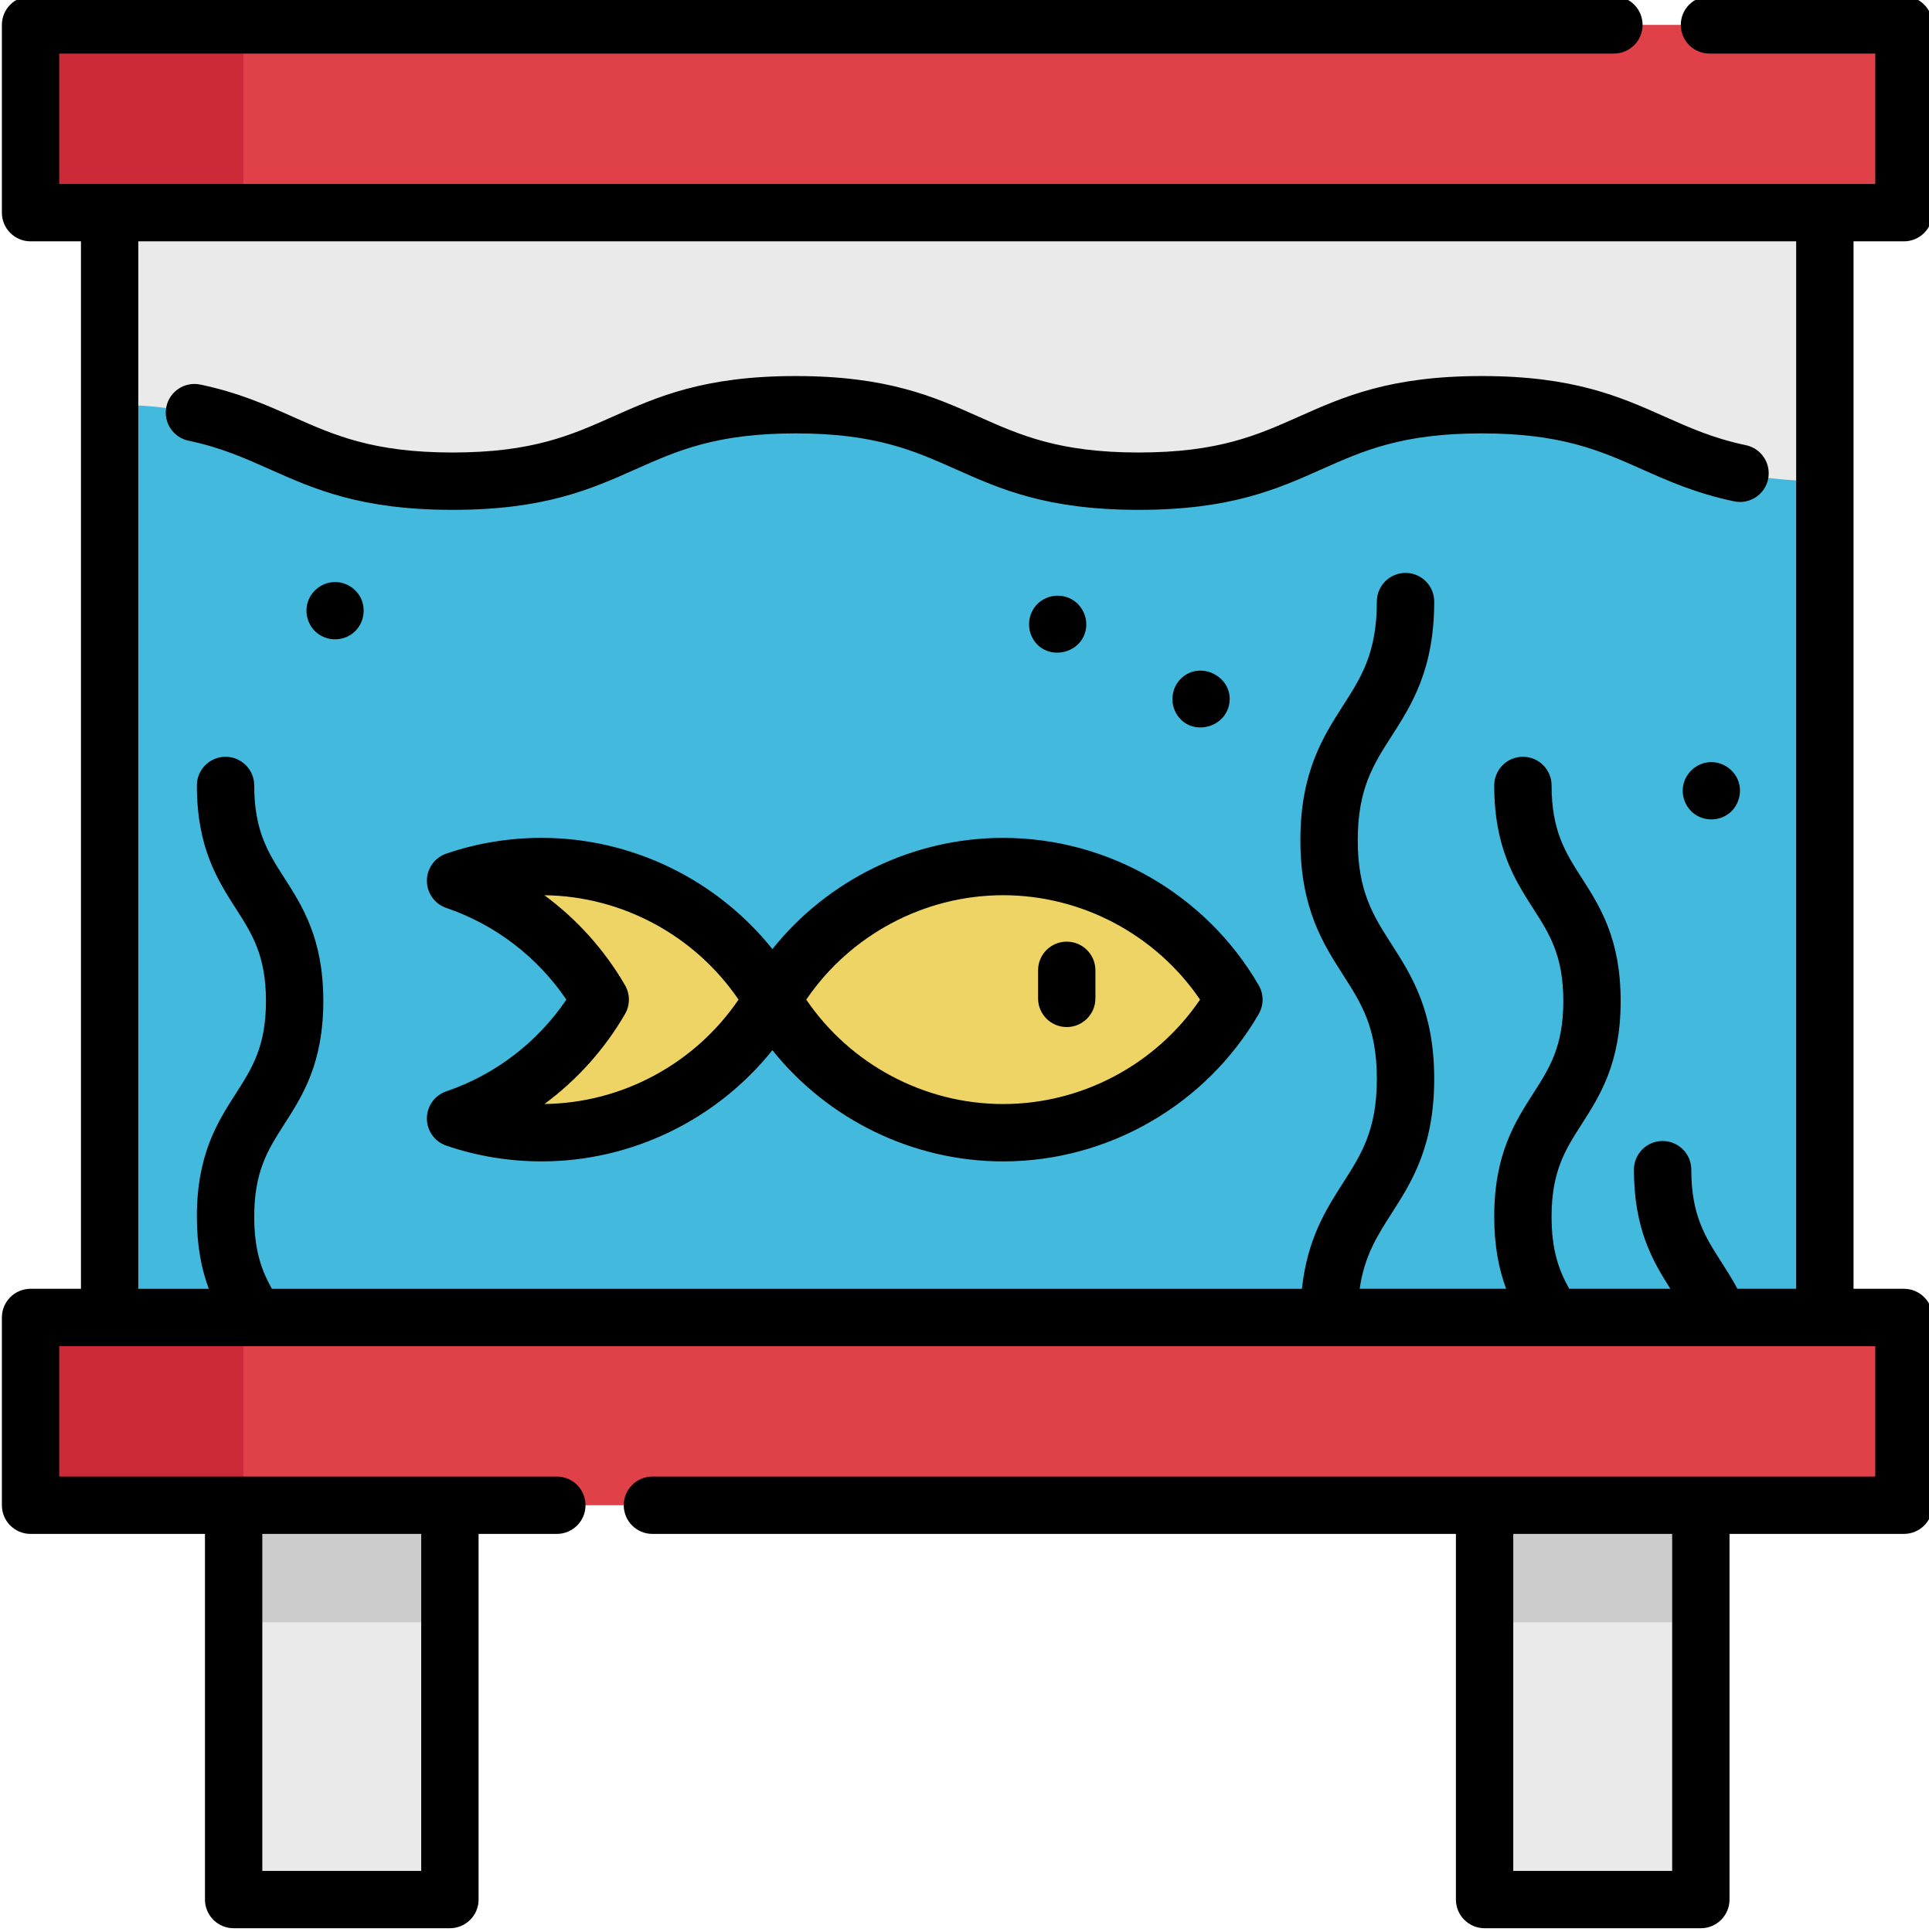
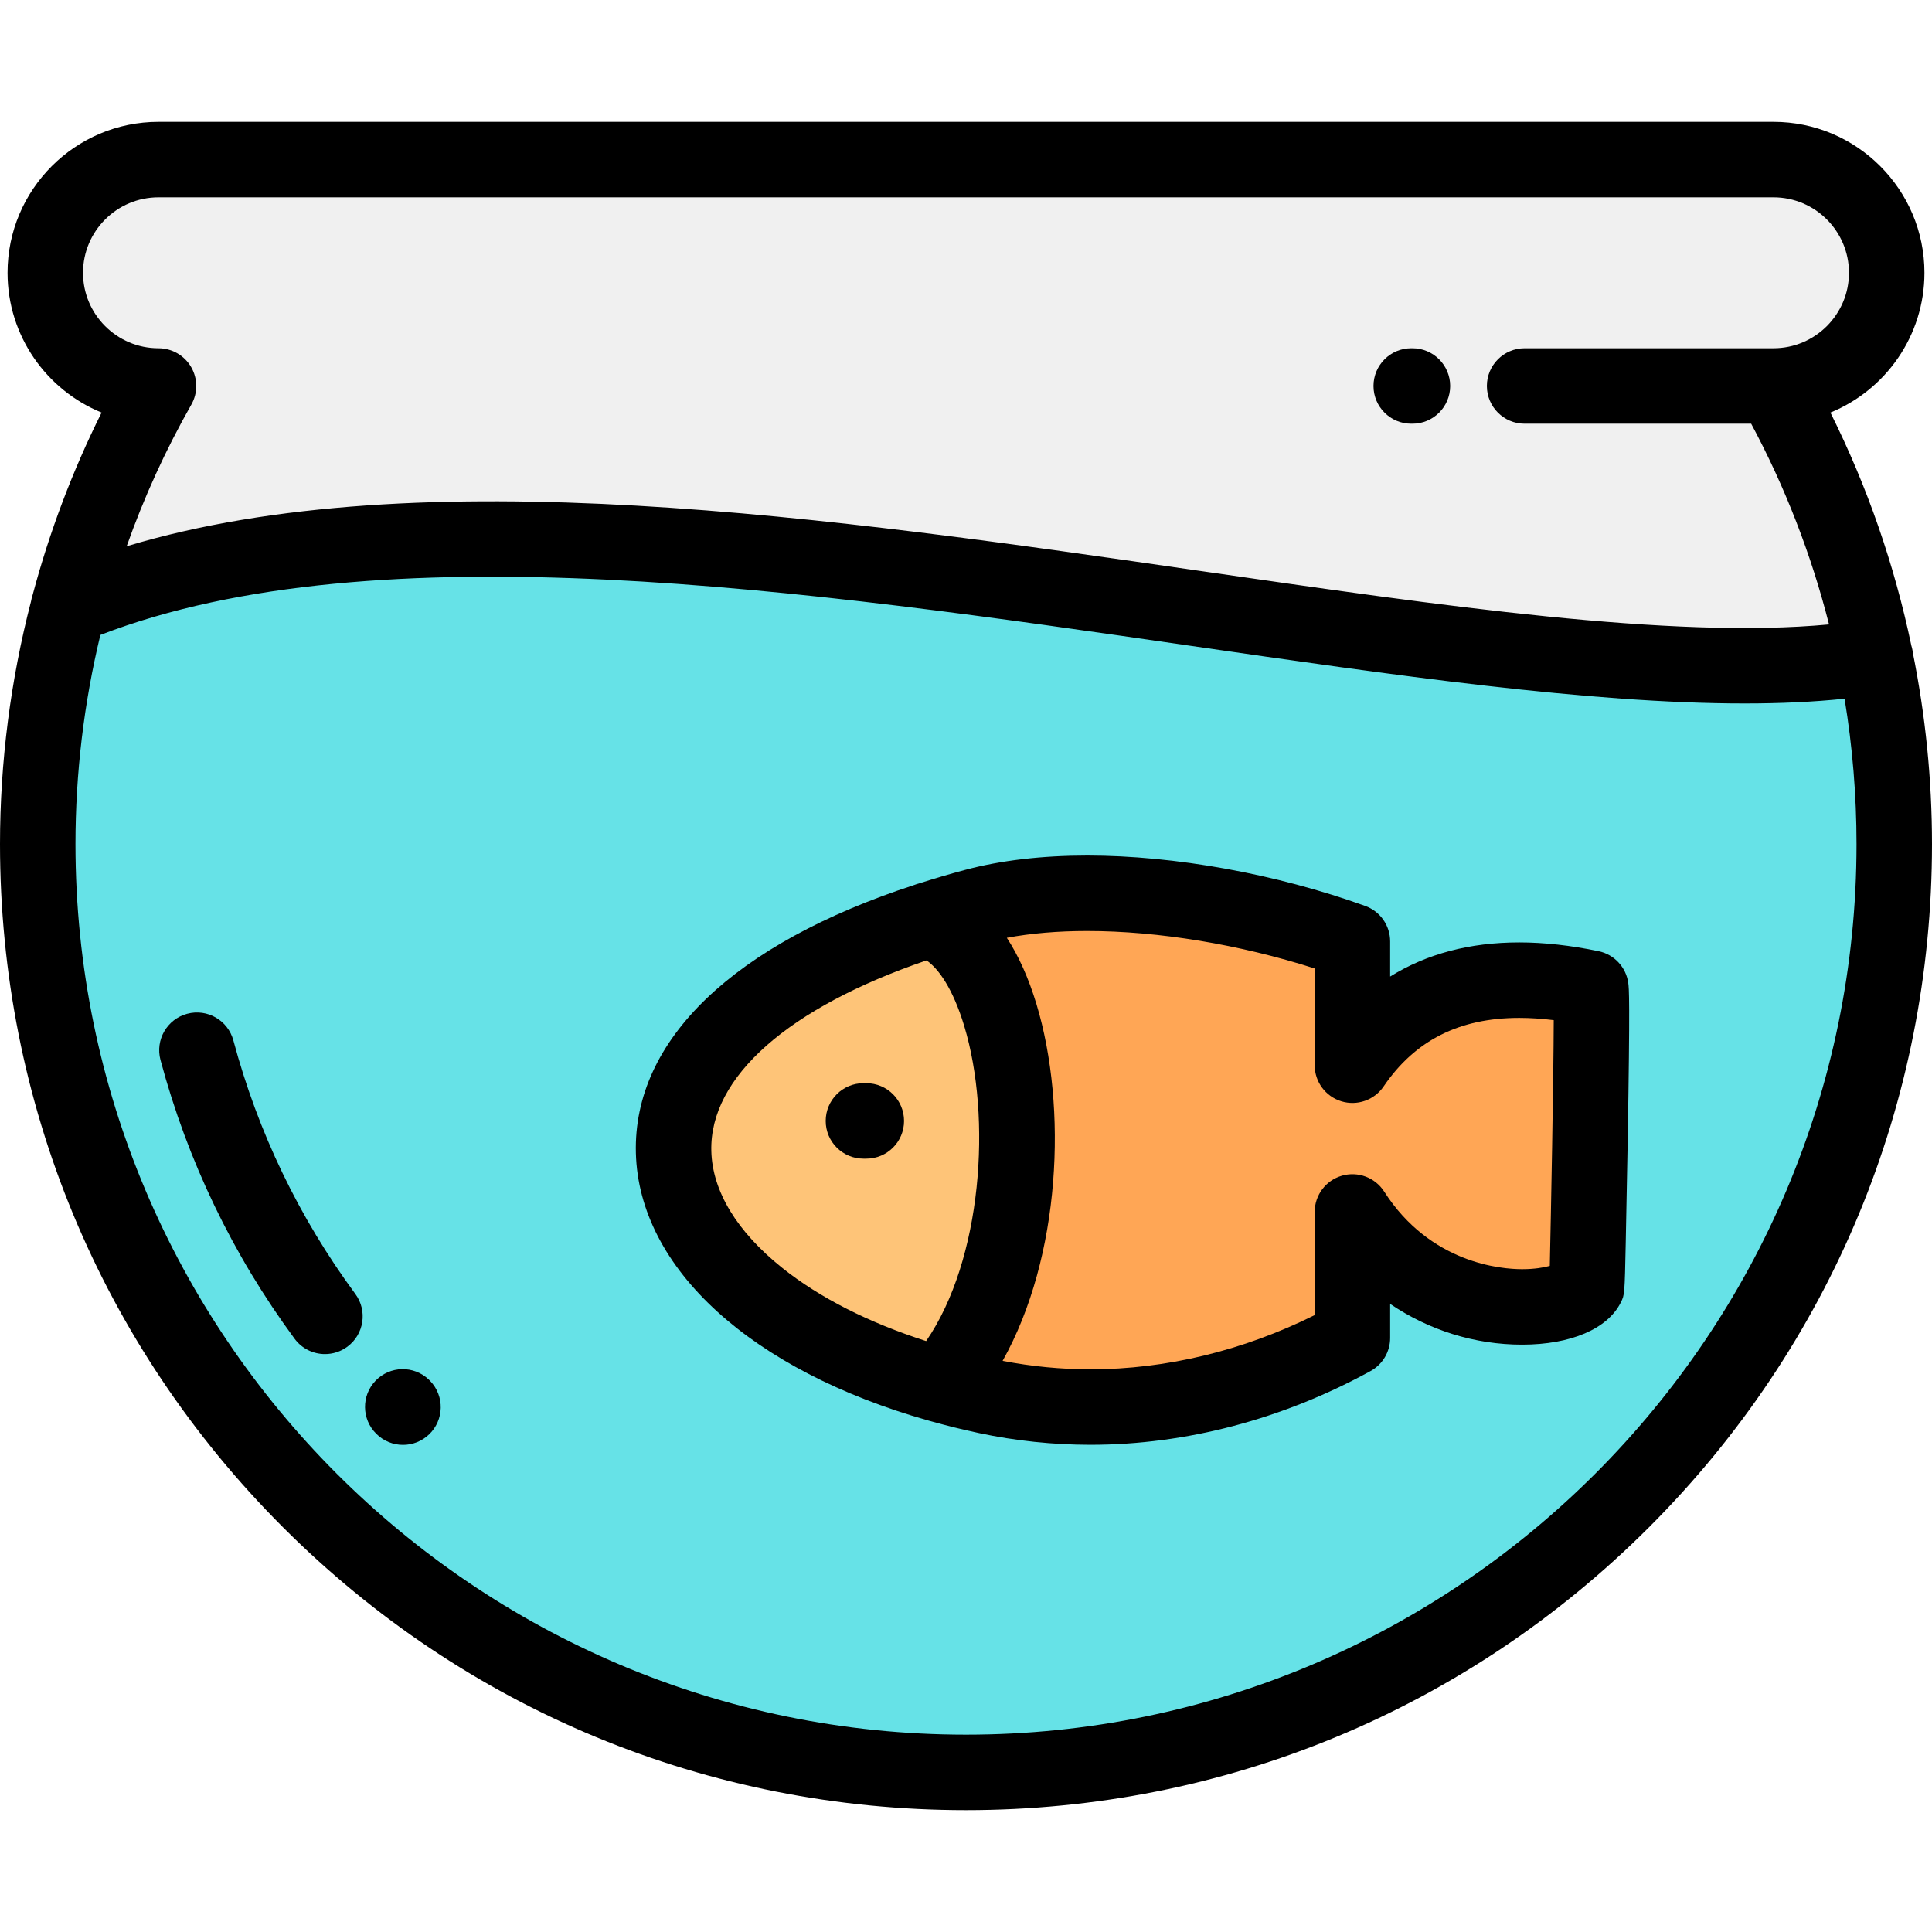
- <svg xmlns="http://www.w3.org/2000/svg" viewBox="0 1 511 512">
-   <path d="m119.219 368.613v135.789h-57.305v-135.789" fill="#eaeaea" />
-   <path d="m450.719 368.613v135.789h-57.305v-135.789" fill="#eaeaea" />
-   <path d="m119.219 368.613v62.305h-57.305v-62.305" fill="#ccc" />
-   <path d="m450.719 368.613v62.305h-57.305v-62.305" fill="#ccc" />
-   <path d="m483.582 40.375v350.562h-454.531v-350.562" fill="#eaeaea" />
-   <path d="m483.582 128.52v221.621h-454.523v-241.887c45.449 0 45.449 20.266 90.898 20.266s45.449-20.266 90.91-20.266c45.449 0 45.449 20.266 90.898 20.266 45.457 0 45.457-20.266 90.906-20.266 45.461 0 45.461 20.266 90.91 20.266zm0 0" fill="#43b9dd" />
-   <path d="m8.098 7.598h496.438v49.762h-496.438zm0 0" fill="#e04149" />
-   <path d="m8.098 7.598h56.387v49.762h-56.387zm0 0" fill="#cc2939" />
-   <path d="m8.098 350.141h496.438v49.762h-496.438zm0 0" fill="#e04149" />
-   <path d="m8.098 350.141h56.387v49.762h-56.387zm0 0" fill="#cc2939" />
-   <path d="m265.832 230.645c-26.125 0-48.918 14.188-61.148 35.266 12.23 21.082 35.027 35.27 61.148 35.27 26.125 0 48.922-14.188 61.148-35.27-12.227-21.078-35.023-35.266-61.148-35.266zm0 0" fill="#edd464" />
-   <path d="m204.68 265.91c-12.227 21.082-35.023 35.266-61.141 35.266-7.984 0-15.664-1.324-22.816-3.766 16.262-5.543 29.848-16.859 38.336-31.5-8.488-14.629-22.074-25.945-38.336-31.5 7.152-2.441 14.832-3.766 22.816-3.766 26.117 0 48.914 14.191 61.141 35.266zm0 0" fill="#edd464" />
-   <path d="m504.535 64.957c4.195 0 7.598-3.402 7.598-7.598v-49.762c0-4.195-3.402-7.598-7.598-7.598h-51.527c-4.195 0-7.598 3.402-7.598 7.598 0 4.199 3.402 7.598 7.598 7.598h43.93v34.562h-481.242v-34.562h411.98c4.199 0 7.602-3.398 7.602-7.598 0-4.195-3.402-7.598-7.602-7.598h-419.578c-4.195 0-7.598 3.402-7.598 7.598v49.762c0 4.195 3.402 7.598 7.598 7.598h13.355v277.586h-13.355c-4.195 0-7.598 3.402-7.598 7.598v49.762c0 4.195 3.402 7.598 7.598 7.598h46.219v96.902c0 4.195 3.402 7.598 7.598 7.598h57.305c4.199 0 7.602-3.402 7.602-7.598v-96.902h20.738c4.195 0 7.598-3.402 7.598-7.598 0-4.199-3.402-7.598-7.598-7.598h-131.863v-34.562h481.242v34.562h-324.051c-4.195 0-7.598 3.398-7.598 7.598 0 4.195 3.402 7.598 7.598 7.598h212.926v96.902c0 4.195 3.402 7.598 7.602 7.598h57.305c4.195 0 7.598-3.402 7.598-7.598v-96.902h46.219c4.195 0 7.598-3.402 7.598-7.598v-49.762c0-4.195-3.402-7.598-7.598-7.598h-13.355v-277.586zm-392.914 431.848h-42.109v-89.305h42.109zm331.5 0h-42.109v-89.305h42.109zm32.863-154.262h-15.562c-1.375-2.566-2.844-4.867-4.285-7.117-4.266-6.656-7.949-12.402-7.949-24.453 0-4.195-3.402-7.598-7.598-7.598-4.199 0-7.602 3.402-7.602 7.598 0 15.723 4.992 24.254 9.66 31.57h-26.801c-2.766-4.926-4.684-10.254-4.684-19.129 0-12.059 3.688-17.812 7.957-24.469 4.852-7.574 10.352-16.156 10.352-32.66 0-16.512-5.5-25.098-10.355-32.672-4.266-6.656-7.949-12.406-7.949-24.461 0-4.195-3.402-7.598-7.598-7.598-4.199 0-7.602 3.402-7.602 7.598 0 16.504 5.5 25.09 10.355 32.66 4.266 6.66 7.953 12.41 7.953 24.473 0 12.051-3.684 17.801-7.953 24.457-4.852 7.574-10.355 16.16-10.355 32.672 0 7.961 1.277 14.059 3.16 19.129h-38.816c1.242-8.695 4.621-13.992 8.418-19.918 5.309-8.289 11.332-17.684 11.332-35.719s-6.02-27.43-11.332-35.719c-4.793-7.477-8.93-13.938-8.93-27.52 0-13.586 4.137-20.043 8.93-27.523 5.309-8.289 11.332-17.684 11.332-35.719 0-4.195-3.402-7.598-7.598-7.598-4.199 0-7.602 3.402-7.602 7.598 0 13.586-4.137 20.043-8.93 27.52-5.312 8.289-11.332 17.688-11.332 35.723 0 18.031 6.02 27.43 11.332 35.719 4.793 7.477 8.93 13.934 8.93 27.52 0 13.582-4.137 20.039-8.93 27.52-4.508 7.035-9.512 14.887-10.926 28.121h-272.957c-2.762-4.93-4.68-10.254-4.68-19.133 0-12.059 3.684-17.809 7.953-24.469 4.855-7.57 10.355-16.156 10.355-32.66 0-16.512-5.504-25.098-10.359-32.672-4.266-6.656-7.949-12.406-7.949-24.461 0-4.195-3.402-7.598-7.598-7.598-4.199 0-7.598 3.402-7.598 7.598 0 16.508 5.5 25.09 10.352 32.66 4.27 6.66 7.953 12.41 7.953 24.473 0 12.051-3.684 17.801-7.949 24.461-4.855 7.574-10.359 16.156-10.359 32.668 0 7.961 1.277 14.059 3.16 19.133h-18.684v-277.59h439.336zm0 0" />
-   <path d="m49.969 117.789c8.512 1.777 14.793 4.578 21.441 7.539 11.898 5.305 24.199 10.789 48.543 10.789 24.348 0 36.652-5.488 48.551-10.793 10.93-4.871 21.25-9.473 42.355-9.473 21.109 0 31.43 4.602 42.359 9.473 11.895 5.309 24.199 10.793 48.543 10.793 24.348 0 36.652-5.488 48.551-10.793 10.93-4.871 21.25-9.473 42.355-9.473 21.117 0 31.441 4.602 42.371 9.473 7.086 3.16 14.41 6.422 24.512 8.535 4.109.863 8.137-1.777 8.992-5.887.859-4.109-1.773-8.133-5.883-8.992-8.512-1.777-14.789-4.574-21.438-7.535-11.898-5.305-24.207-10.789-48.555-10.789-24.34 0-36.641 5.484-48.543 10.789-10.926 4.871-21.25 9.473-42.363 9.473-21.109 0-31.43-4.602-42.355-9.473-11.898-5.305-24.203-10.789-48.547-10.789-24.34 0-36.641 5.484-48.543 10.789-10.926 4.871-21.25 9.473-42.363 9.473-21.109 0-31.43-4.602-42.359-9.469-7.086-3.16-14.41-6.426-24.516-8.535-4.109-.859-8.133 1.777-8.992 5.883-.859 4.109 1.777 8.133 5.883 8.992zm0 0" />
-   <path d="m265.832 223.047c-23.895 0-46.418 11.066-61.148 29.473-14.734-18.41-37.254-29.477-61.145-29.477-8.652 0-17.152 1.406-25.273 4.18-3.074 1.047-5.141 3.938-5.141 7.191 0 3.25 2.066 6.141 5.141 7.191 12.98 4.43 24.133 12.98 31.824 24.309-7.691 11.332-18.844 19.883-31.82 24.305-3.078 1.047-5.145 3.938-5.145 7.188-.004 3.254 2.066 6.145 5.141 7.195 8.121 2.77 16.621 4.176 25.273 4.176 23.895 0 46.414-11.066 61.141-29.469 14.734 18.406 37.258 29.473 61.152 29.473 27.801 0 53.746-14.965 67.723-39.055 1.367-2.359 1.367-5.266 0-7.625-13.973-24.09-39.922-39.055-67.723-39.055zm-121.566 70.527c8.605-6.336 15.902-14.434 21.367-23.852 1.367-2.359 1.367-5.27 0-7.625-5.465-9.418-12.766-17.512-21.379-23.852 20.617.234 39.902 10.688 51.457 27.664-11.547 16.973-30.828 27.426-51.445 27.664zm121.566.008c-20.891 0-40.492-10.496-52.176-27.672 11.684-17.168 31.285-27.668 52.176-27.668 20.895 0 40.496 10.5 52.18 27.668-11.684 17.176-31.285 27.672-52.18 27.672zm0 0" />
-   <path d="m282.684 250.547c-4.195 0-7.598 3.402-7.598 7.598v7.43c0 4.199 3.402 7.602 7.598 7.602 4.195 0 7.598-3.402 7.598-7.602v-7.43c0-4.195-3.402-7.598-7.598-7.598zm0 0" />
-   <path d="m311.949 190.48c3.816 5.789 12.98 3.5 13.852-3.289.879-6.867-7.605-11.18-12.68-6.523-2.738 2.512-3.203 6.723-1.172 9.812zm0 0" />
-   <path d="m460.527 207.664c-1.281-3.035-4.457-4.992-7.762-4.656-3.035.312-5.629 2.445-6.523 5.359-.891 2.91.098 6.152 2.449 8.082 2.559 2.098 6.285 2.27 9.039.441 2.984-1.973 4.16-5.934 2.797-9.227zm0 0" />
-   <path d="m95.82 159.945c-1.164-2.809-3.98-4.695-7.02-4.695-3.184 0-6.078 2.055-7.148 5.039-1.027 2.859-.211 6.145 2.043 8.188 2.566 2.324 6.441 2.582 9.316.688 3.008-1.98 4.133-5.902 2.809-9.219zm0 0" />
-   <path d="m273.957 170.664c3.695 5.602 12.668 3.672 13.801-2.922.547-3.191-1.043-6.477-3.906-7.996-2.867-1.52-6.461-1.039-8.816 1.195-2.656 2.52-3.082 6.676-1.078 9.723zm0 0" />
+ <svg xmlns="http://www.w3.org/2000/svg" version="1.1" id="Capa_1" x="0px" y="0px" viewBox="0 0 512.002 512.002" style="enable-background:new 0 0 512.002 512.002;" xml:space="preserve">
+   <g>
+     <path style="fill:#F0F0F0;" d="M18.091,160.912c126.714-53.603,372.286,30.604,478.887,13.097   c-5.249-25.577-14.47-49.706-26.985-71.716h0.01c16.5,0,29.999-13.499,29.999-30c0-16.5-13.499-30-29.999-30H42.001   c-16.5,0-30,13.5-30,30c0,16.501,13.5,30,30,30h0.009C31.652,120.508,23.552,140.174,18.091,160.912z" />
+     <path style="fill:#66E2E7;" d="M496.978,174.008c-106.601,17.507-352.173-66.7-478.887-13.097   C12.813,180.958,10,202.003,10,223.707c0,135.863,110.139,246.001,246.001,246.001S502.002,359.57,502.002,223.707   C502.002,206.68,500.272,190.059,496.978,174.008L496.978,174.008z M258.332,240.199c28.412-7.586,68.802-1.949,100.074,9.295   v32.803c16.156-23.739,41.122-25.029,63.195-20.429c0.64,4.639-0.988,78.77-1.018,78.83c-4.009,8.05-42.03,11.875-62.177-19.517   v33.396c-29.686,16.284-63.696,22.484-96.856,15.435c-4.298-0.913-8.453-1.936-12.46-3.06   c-83.911-23.522-102.629-91.086-3.148-123.116C249.886,242.565,254.014,241.352,258.332,240.199z" />
+     <path style="fill:#FEC478;" d="M249.09,366.951c31.259-34.94,23.861-116.112-3.148-123.116   C146.461,275.865,165.179,343.428,249.09,366.951z" />
+     <path style="fill:#FFA655;" d="M245.942,243.835c27.009,7.004,34.406,88.176,3.148,123.116c4.007,1.124,8.162,2.146,12.46,3.06   c33.16,7.05,67.171,0.85,96.856-15.435V321.18c20.146,31.392,58.168,27.566,62.177,19.517c0.03-0.061,1.658-74.191,1.018-78.83   c-22.073-4.601-47.039-3.311-63.195,20.429v-32.803c-31.273-11.244-71.662-16.881-100.074-9.295   C254.014,241.352,249.886,242.565,245.942,243.835z" />
+   </g>
+   <path d="M229.584,287.058h-0.762c-5.522,0-10,4.478-10,10c0,5.522,4.478,10,10,10h0.762c5.523,0,10-4.478,10-10  C239.584,291.536,235.107,287.058,229.584,287.058z" />
+   <path d="M423.642,252.078c-7.404-1.544-14.475-2.326-21.017-2.326c-13.115,0-24.554,3.031-34.219,9.044v-9.303  c0-4.218-2.648-7.982-6.616-9.41c-23.607-8.487-50.45-13.356-73.649-13.356c-12.024,0-22.922,1.281-32.389,3.81  c-4.205,1.123-8.257,2.323-12.186,3.581c-0.423,0.104-0.833,0.242-1.236,0.398c-47.87,15.609-74.584,41.088-73.813,71.038  c0.79,30.677,30.744,57.667,77.475,70.896c0.283,0.092,0.569,0.171,0.857,0.237c4.088,1.138,8.288,2.183,12.622,3.104  c9.658,2.054,19.593,3.095,29.528,3.095c25.246,0,50.91-6.758,74.217-19.543c3.201-1.756,5.19-5.117,5.19-8.768v-9.024  c10.255,6.953,22.348,10.798,34.96,10.798c12.895,0,22.678-4.185,26.16-11.178c1.025-2.051,1.025-2.051,1.316-15.956  c0.146-7.041,0.334-16.471,0.499-26.044c0.675-38.982,0.357-41.291,0.166-42.671C430.93,256.313,427.781,252.94,423.642,252.078z   M188.51,305.04c-0.506-19.674,20.525-38.048,57.029-50.522c3.172,2.15,7.006,7.497,9.99,17.368  c7.361,24.347,4.741,61.958-10.092,83.518c-15.25-4.905-28.246-11.487-38.159-19.419C195.275,326.38,188.784,315.678,188.51,305.04z   M410.713,335.472c-1.587,0.441-4.031,0.877-7.347,0.877c-5.477,0-24.295-1.483-36.544-20.57c-2.397-3.736-6.973-5.444-11.23-4.194  c-4.26,1.249-7.185,5.157-7.185,9.596v27.341c-18.939,9.413-39.359,14.365-59.407,14.365c-7.831,0-15.655-0.761-23.296-2.245  c15.433-27.506,17.242-67.184,8.97-94.543c-2.086-6.899-4.727-12.77-7.853-17.567c6.39-1.196,13.531-1.804,21.32-1.804  c18.86,0,40.461,3.585,60.266,9.929v25.64c0,4.389,2.862,8.265,7.057,9.557c4.194,1.294,8.741-0.302,11.21-3.931  c8.321-12.227,20.081-18.17,35.952-18.17c2.889,0,5.942,0.199,9.132,0.597C411.712,286.245,411.017,322.083,410.713,335.472z" />
+   <path d="M373.992,112.292h0.324c5.522,0,10-4.478,10-10s-4.478-10-10-10h-0.324c-5.522,0-10,4.478-10,10  C363.992,107.815,368.47,112.292,373.992,112.292z" />
+   <path d="M506.895,172.828c-0.018-0.146-0.025-0.292-0.05-0.439c-0.072-0.438-0.181-0.861-0.307-1.276  c-4.482-21.408-11.677-42.193-21.455-61.771c14.603-5.966,24.918-20.325,24.918-37.049c0-22.056-17.943-40-39.999-40H42.001  c-22.056,0-40,17.944-40,40c0,16.723,10.315,31.081,24.919,37.047c-7.711,15.439-13.822,31.629-18.26,48.282  c-0.197,0.565-0.345,1.145-0.439,1.738C2.803,180.283,0,201.915,0,223.707c0,68.381,26.629,132.668,74.981,181.021  c48.352,48.352,112.64,74.98,181.02,74.98s132.668-26.629,181.02-74.98c48.353-48.353,74.981-112.64,74.981-181.021  C512.002,206.559,510.27,189.51,506.895,172.828z M22.001,72.292c0-11.028,8.972-20,20-20h428.001c11.027,0,19.999,8.972,19.999,20  s-8.972,20-20.009,20h-65.953c-5.522,0-10,4.478-10,10s4.478,10,10,10h60.045c9.024,16.83,15.941,34.709,20.633,53.187  c-41.63,3.91-102.334-4.867-166.315-14.125c-97.552-14.115-207.088-29.963-284.835-6.594c4.591-12.965,10.316-25.53,17.136-37.524  c1.761-3.096,1.737-6.894-0.053-9.972c-1.791-3.078-5.088-4.972-8.649-4.972C30.973,92.292,22.001,83.321,22.001,72.292z   M256.001,459.708C125.869,459.708,20,353.839,20,223.707c0-18.746,2.24-37.364,6.596-55.439  c73.266-28.321,187.713-11.767,288.941,2.881c53.922,7.803,105.576,15.276,146.82,15.276c9.403,0,18.254-0.398,26.478-1.26  c2.096,12.695,3.166,25.588,3.166,38.542C492.002,353.839,386.133,459.708,256.001,459.708z" />
+   <path d="M61.85,275.732c-1.43-5.335-6.915-8.503-12.247-7.071c-5.335,1.43-8.501,6.913-7.071,12.247  c7.164,26.733,19.118,51.587,35.532,73.87c1.961,2.661,4.99,4.07,8.06,4.07c2.06,0,4.138-0.635,5.923-1.949  c4.446-3.275,5.396-9.536,2.121-13.982C79.238,322.649,68.365,300.044,61.85,275.732z" />
+   <path d="M113.648,365.617c-3.99-3.817-10.318-3.678-14.139,0.314c-3.776,3.948-3.68,10.187,0.188,14.016  c1.95,1.971,4.525,2.962,7.104,2.962c2.485,0,4.974-0.921,6.911-2.773c3.991-3.817,4.132-10.147,0.314-14.139  C113.926,365.888,113.756,365.719,113.648,365.617z" />
+   <g>
+ </g>
+   <g>
+ </g>
+   <g>
+ </g>
+   <g>
+ </g>
+   <g>
+ </g>
+   <g>
+ </g>
+   <g>
+ </g>
+   <g>
+ </g>
+   <g>
+ </g>
+   <g>
+ </g>
+   <g>
+ </g>
+   <g>
+ </g>
+   <g>
+ </g>
+   <g>
+ </g>
+   <g>
+ </g>
</svg>
